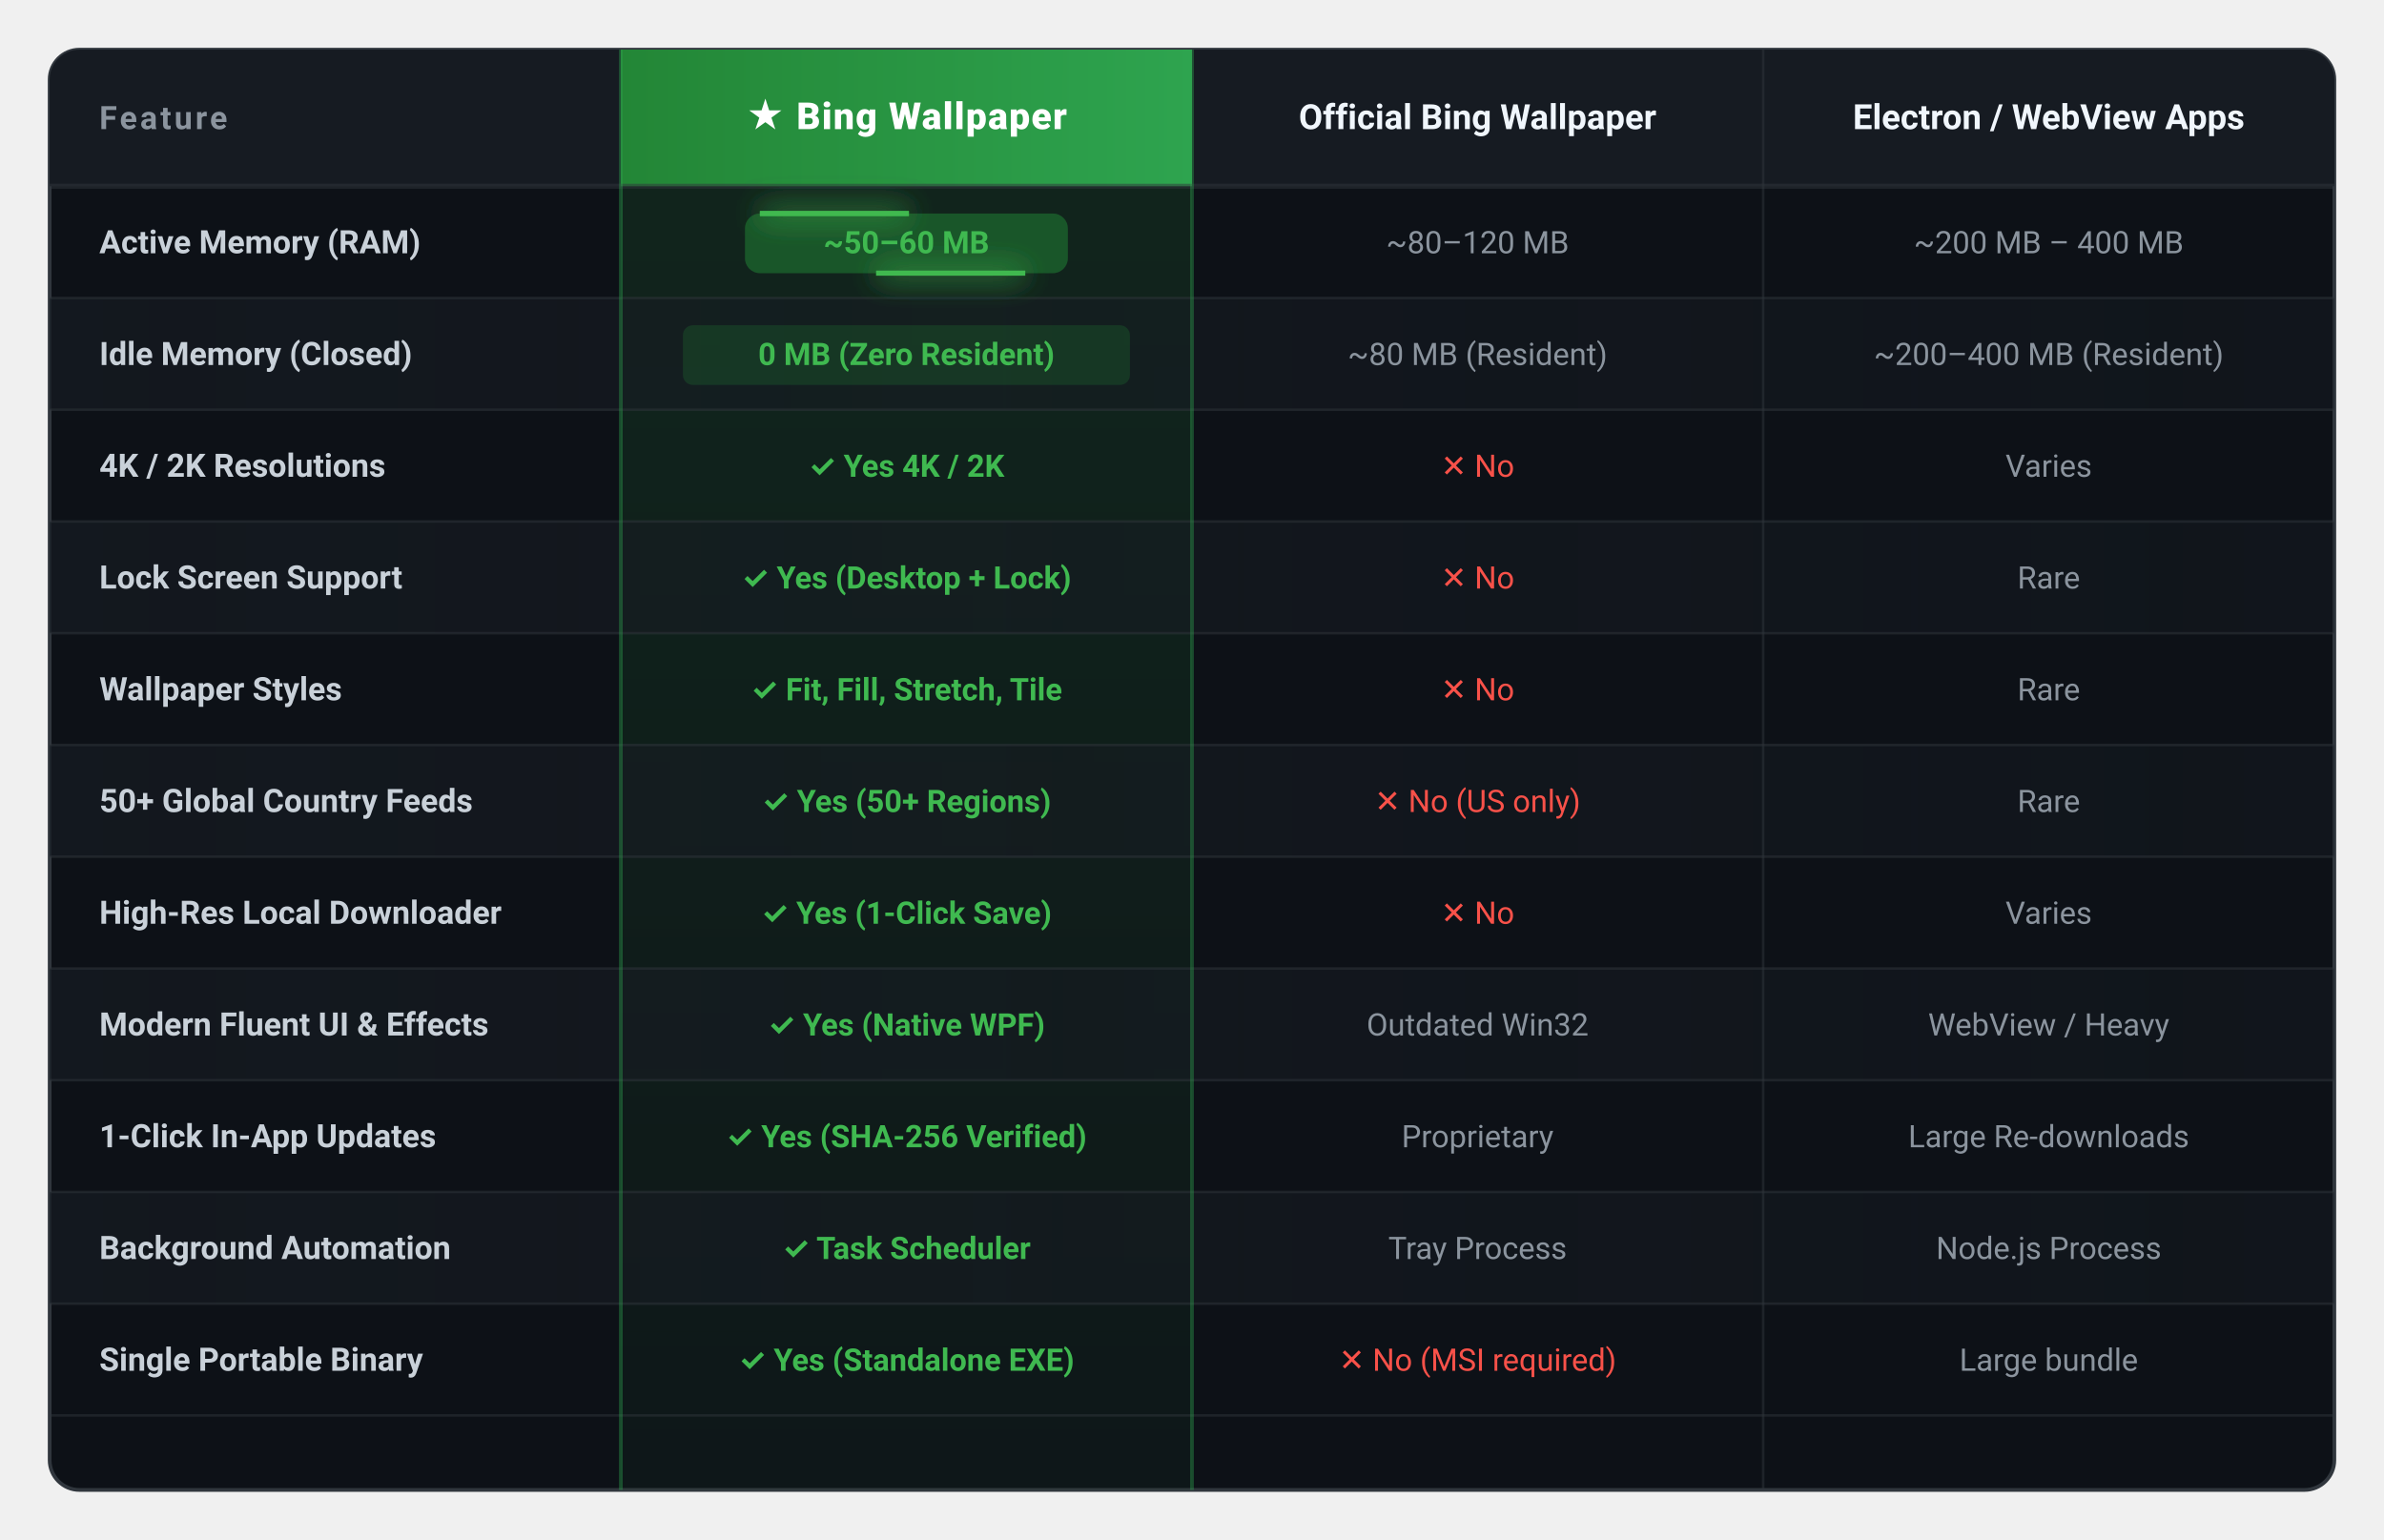
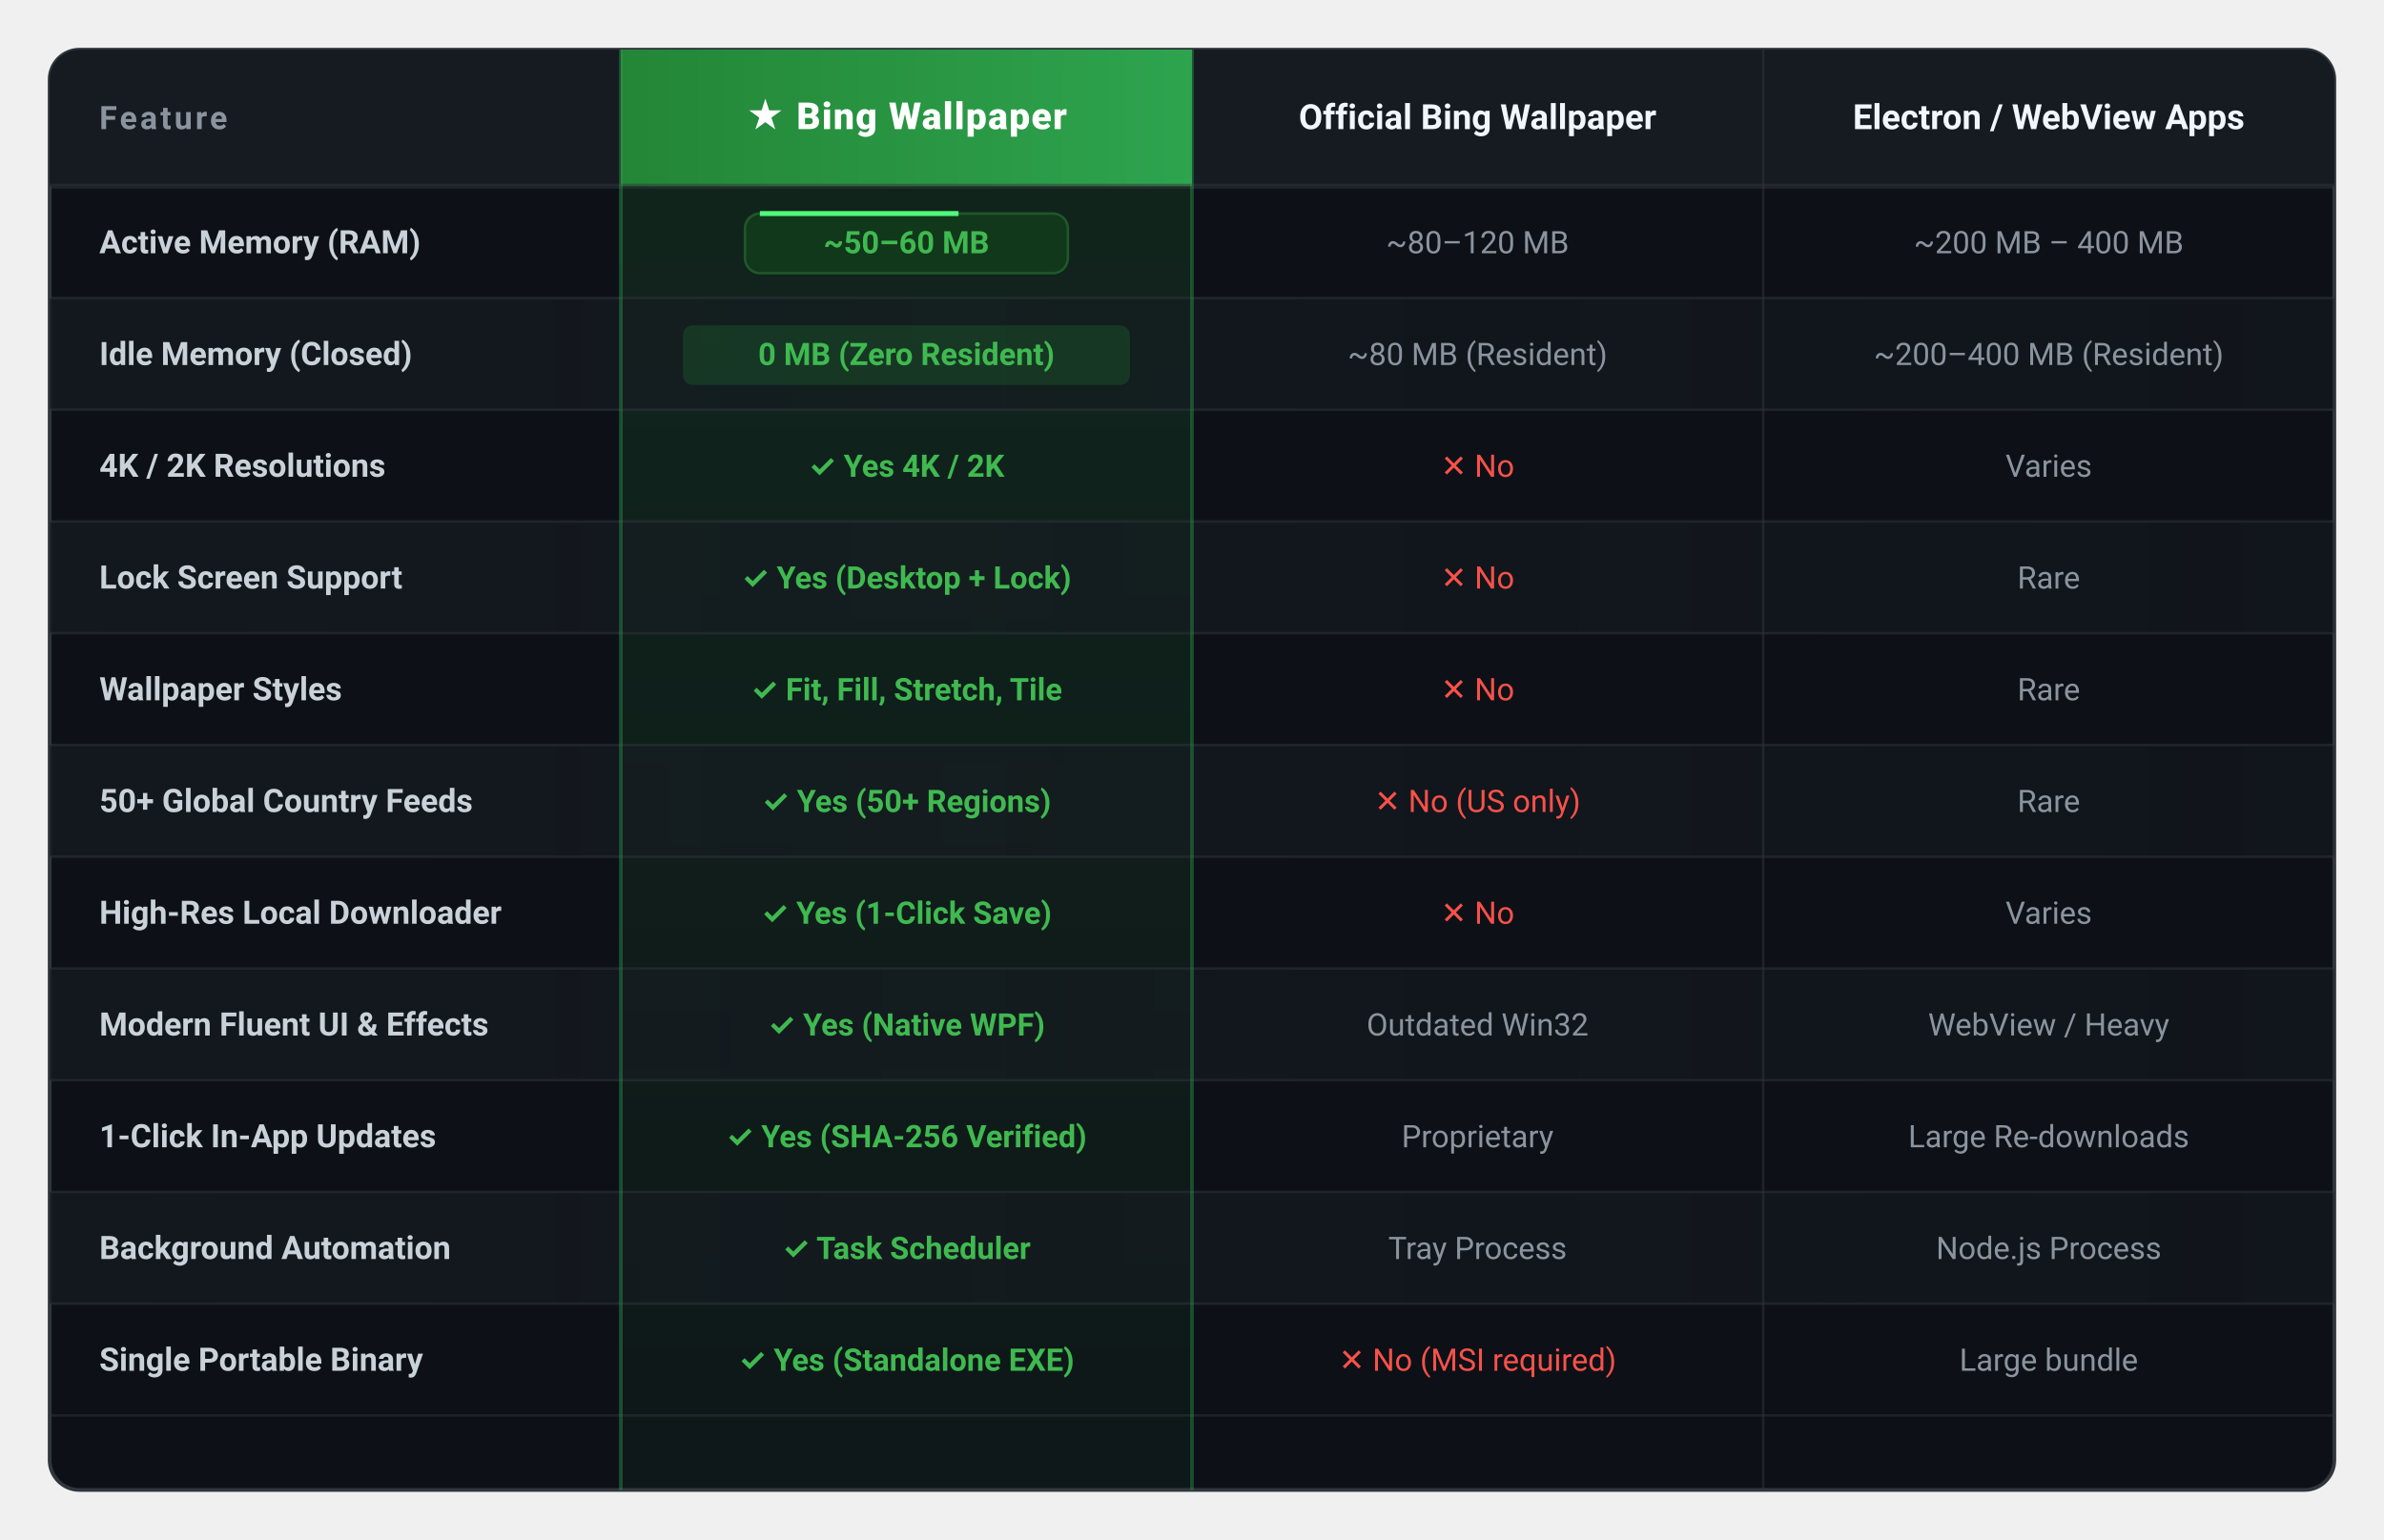
<svg xmlns="http://www.w3.org/2000/svg" viewBox="0 0 960 620" width="100%" height="100%" style="background: #0d1117; font-family: -apple-system, BlinkMacSystemFont, 'Segoe UI', Roboto, Helvetica, Arial, sans-serif;">
  <defs>
    <linearGradient id="winner-col" x1="0%" y1="0%" x2="0%" y2="100%">
      <stop offset="0%" stop-color="#238636" stop-opacity="0.18" />
      <stop offset="100%" stop-color="#238636" stop-opacity="0.05" />
    </linearGradient>
    <linearGradient id="winner-header" x1="0%" y1="0%" x2="100%" y2="0%">
      <stop offset="0%" stop-color="#238636" />
      <stop offset="100%" stop-color="#2ea44f" />
    </linearGradient>
    <linearGradient id="row-even" x1="0%" y1="0%" x2="100%" y2="0%">
      <stop offset="0%" stop-color="#161b22" stop-opacity="0.7" />
      <stop offset="100%" stop-color="#161b22" stop-opacity="0.4" />
    </linearGradient>
    <filter id="blur-bg">
      <feGaussianBlur stdDeviation="10" />
    </filter>
  </defs>
  <style>
    .title { font-size: 13px; font-weight: 700; text-transform: uppercase; letter-spacing: 1.2px; fill: #8b949e; }
    .header-text { font-size: 14px; font-weight: 700; fill: #f0f6fc; }
    .winner-header-text { font-size: 15px; font-weight: 800; fill: #ffffff; letter-spacing: 0.5px; }
    .cell-label { font-size: 13px; font-weight: 600; fill: #c9d1d9; }
    .cell-value { font-size: 12.5px; fill: #8b949e; }
    .cell-winner { font-size: 12.5px; font-weight: 700; fill: #3fb950; }
    .cell-bad { font-size: 12.5px; fill: #f85149; }
    .grid-line { stroke: #30363d; stroke-width: 1; stroke-opacity: 0.5; }
    .badge { rx: 4px; ry: 4px; }
  </style>
  <rect x="20" y="20" width="920" height="580" rx="12" fill="#0d1117" stroke="#30363d" stroke-width="1.5" />
  <rect x="250" y="20" width="230" height="580" fill="url(#winner-col)" rx="0" />
  <path d="M 20 32 C 20 25.37 25.37 20 32 20 L 250 20 L 250 75 L 20 75 Z" fill="#161b22" />
  <rect x="250" y="20" width="230" height="55" fill="url(#winner-header)" rx="0" />
  <rect x="250" y="20" width="230" height="10" fill="url(#winner-header)" />
  <path d="M 480 20 L 710 20 L 710 75 L 480 75 Z" fill="#161b22" />
  <path d="M 710 20 L 928 20 C 934.63 20 940 25.37 940 32 L 940 75 L 710 75 Z" fill="#161b22" />
  <text x="40" y="52" class="title">Feature</text>
  <text x="365" y="52" text-anchor="middle" class="winner-header-text">★ Bing Wallpaper</text>
  <text x="595" y="52" text-anchor="middle" class="header-text">Official Bing Wallpaper</text>
  <text x="825" y="52" text-anchor="middle" class="header-text">Electron / WebView Apps</text>
  <g id="row-backgrounds">
    <rect x="20" y="120" width="920" height="45" fill="url(#row-even)" />
    <rect x="20" y="210" width="920" height="45" fill="url(#row-even)" />
    <rect x="20" y="300" width="920" height="45" fill="url(#row-even)" />
    <rect x="20" y="390" width="920" height="45" fill="url(#row-even)" />
    <rect x="20" y="480" width="920" height="45" fill="url(#row-even)" />
  </g>
  <g class="grid-line">
    <line x1="20" y1="75" x2="940" y2="75" stroke="#30363d" stroke-width="2" />
    <line x1="20" y1="120" x2="940" y2="120" />
    <line x1="20" y1="165" x2="940" y2="165" />
    <line x1="20" y1="210" x2="940" y2="210" />
    <line x1="20" y1="255" x2="940" y2="255" />
    <line x1="20" y1="300" x2="940" y2="300" />
    <line x1="20" y1="345" x2="940" y2="345" />
    <line x1="20" y1="390" x2="940" y2="390" />
    <line x1="20" y1="435" x2="940" y2="435" />
    <line x1="20" y1="480" x2="940" y2="480" />
    <line x1="20" y1="525" x2="940" y2="525" />
    <line x1="20" y1="570" x2="940" y2="570" />
  </g>
  <g class="grid-line">
    <line x1="250" y1="20" x2="250" y2="600" stroke="#2ea44f" stroke-opacity="0.4" stroke-width="1.5" />
    <line x1="480" y1="20" x2="480" y2="600" stroke="#2ea44f" stroke-opacity="0.4" stroke-width="1.5" />
    <line x1="710" y1="20" x2="710" y2="600" />
  </g>
  <text x="40" y="102" class="cell-label">Active Memory (RAM)</text>
  <g>
    <defs>
+       <filter id="dark-text-shadow" x="-20%" y="-20%" width="140%" height="140%">
+         <feDropShadow dx="0" dy="1" stdDeviation="1.5" flood-color="#000000" flood-opacity="0.9" />
+       </filter>
      <style>
-         @keyframes dash-clockwise {
-           to {
-             stroke-dashoffset: -320;
+         @keyframes rotate-border {
+           100% {
+             stroke-dashoffset: -308;
          }
        }
-         .clockwise-glow {
-           stroke-dasharray: 60 100;
+         .smooth-clockwise-border {
+           /* Perimeter of 130x24 rect with rx=6 is ~308px */
+           stroke-dasharray: 80 228;
          stroke-dashoffset: 0;
-           animation: dash-clockwise 2.5s linear infinite;
-           filter: drop-shadow(0px 0px 6px #3fb950);
+           animation: rotate-border 2s linear infinite;
        }
      </style>
    </defs>
-     <rect x="300" y="86" width="130" height="24" rx="6" ry="6" fill="#238636" fill-opacity="0.3" />
-     <rect x="300" y="86" width="130" height="24" rx="6" ry="6" class="clockwise-glow" fill="none" stroke="#3fb950" stroke-width="2" />
-   </g>
-   <g>
-     <defs>
-       <style>
-         @keyframes dash-clockwise {
-           to {
-             stroke-dashoffset: -320;
-           }
-         }
-         .clockwise-glow {
-           stroke-dasharray: 60 100;
-           stroke-dashoffset: 0;
-           animation: dash-clockwise 2.5s linear infinite;
-           filter: drop-shadow(0px 0px 6px #3fb950);
-         }
-       </style>
-     </defs>
-     <rect x="300" y="86" width="130" height="24" rx="6" ry="6" fill="#238636" fill-opacity="0.3" />
-     <rect x="300" y="86" width="130" height="24" rx="6" ry="6" class="clockwise-glow" fill="none" stroke="#3fb950" stroke-width="2" />
+     <rect x="300" y="86" width="130" height="24" rx="6" ry="6" fill="#12381b" stroke="#1e5829" stroke-width="1" />
+     <rect x="300" y="86" width="130" height="24" rx="6" ry="6" class="smooth-clockwise-border" fill="none" stroke="#50fa7b" stroke-width="2" />
  </g>
  <text x="365" y="102" text-anchor="middle" class="cell-winner">~50–60 MB</text>
  <text x="595" y="102" text-anchor="middle" class="cell-value">~80–120 MB</text>
  <text x="825" y="102" text-anchor="middle" class="cell-value">~200 MB – 400 MB</text>
  <text x="40" y="147" class="cell-label">Idle Memory (Closed)</text>
  <rect x="275" y="131" width="180" height="24" class="badge" fill="#238636" fill-opacity="0.25" />
  <text x="365" y="147" text-anchor="middle" class="cell-winner">0 MB (Zero Resident)</text>
  <text x="595" y="147" text-anchor="middle" class="cell-value">~80 MB (Resident)</text>
  <text x="825" y="147" text-anchor="middle" class="cell-value">~200–400 MB (Resident)</text>
  <text x="40" y="192" class="cell-label"> 4K / 2K Resolutions</text>
  <text x="365" y="192" text-anchor="middle" class="cell-winner">✓ Yes 4K / 2K </text>
  <text x="595" y="192" text-anchor="middle" class="cell-bad">✕ No</text>
  <text x="825" y="192" text-anchor="middle" class="cell-value">Varies</text>
  <text x="40" y="237" class="cell-label">Lock Screen Support</text>
  <text x="365" y="237" text-anchor="middle" class="cell-winner">✓ Yes (Desktop + Lock)</text>
  <text x="595" y="237" text-anchor="middle" class="cell-bad">✕ No</text>
  <text x="825" y="237" text-anchor="middle" class="cell-value">Rare</text>
  <text x="40" y="282" class="cell-label">Wallpaper Styles</text>
  <text x="365" y="282" text-anchor="middle" class="cell-winner">✓ Fit, Fill, Stretch, Tile</text>
  <text x="595" y="282" text-anchor="middle" class="cell-bad">✕ No</text>
  <text x="825" y="282" text-anchor="middle" class="cell-value">Rare</text>
  <text x="40" y="327" class="cell-label">50+ Global Country Feeds</text>
  <text x="365" y="327" text-anchor="middle" class="cell-winner">✓ Yes (50+ Regions)</text>
  <text x="595" y="327" text-anchor="middle" class="cell-bad">✕ No (US only)</text>
  <text x="825" y="327" text-anchor="middle" class="cell-value">Rare</text>
  <text x="40" y="372" class="cell-label">High-Res Local Downloader</text>
  <text x="365" y="372" text-anchor="middle" class="cell-winner">✓ Yes (1-Click Save)</text>
  <text x="595" y="372" text-anchor="middle" class="cell-bad">✕ No</text>
  <text x="825" y="372" text-anchor="middle" class="cell-value">Varies</text>
  <text x="40" y="417" class="cell-label">Modern Fluent UI &amp; Effects</text>
  <text x="365" y="417" text-anchor="middle" class="cell-winner">✓ Yes (Native WPF)</text>
  <text x="595" y="417" text-anchor="middle" class="cell-value">Outdated Win32</text>
  <text x="825" y="417" text-anchor="middle" class="cell-value">WebView / Heavy</text>
  <text x="40" y="462" class="cell-label">1-Click In-App Updates</text>
  <text x="365" y="462" text-anchor="middle" class="cell-winner">✓ Yes (SHA-256 Verified)</text>
  <text x="595" y="462" text-anchor="middle" class="cell-value">Proprietary</text>
  <text x="825" y="462" text-anchor="middle" class="cell-value">Large Re-downloads</text>
  <text x="40" y="507" class="cell-label">Background Automation</text>
  <text x="365" y="507" text-anchor="middle" class="cell-winner">✓ Task Scheduler</text>
  <text x="595" y="507" text-anchor="middle" class="cell-value">Tray Process</text>
  <text x="825" y="507" text-anchor="middle" class="cell-value">Node.js Process</text>
  <text x="40" y="552" class="cell-label">Single Portable Binary</text>
  <text x="365" y="552" text-anchor="middle" class="cell-winner">✓ Yes (Standalone EXE)</text>
  <text x="595" y="552" text-anchor="middle" class="cell-bad">✕ No (MSI required)</text>
  <text x="825" y="552" text-anchor="middle" class="cell-value">Large bundle</text>
</svg>
